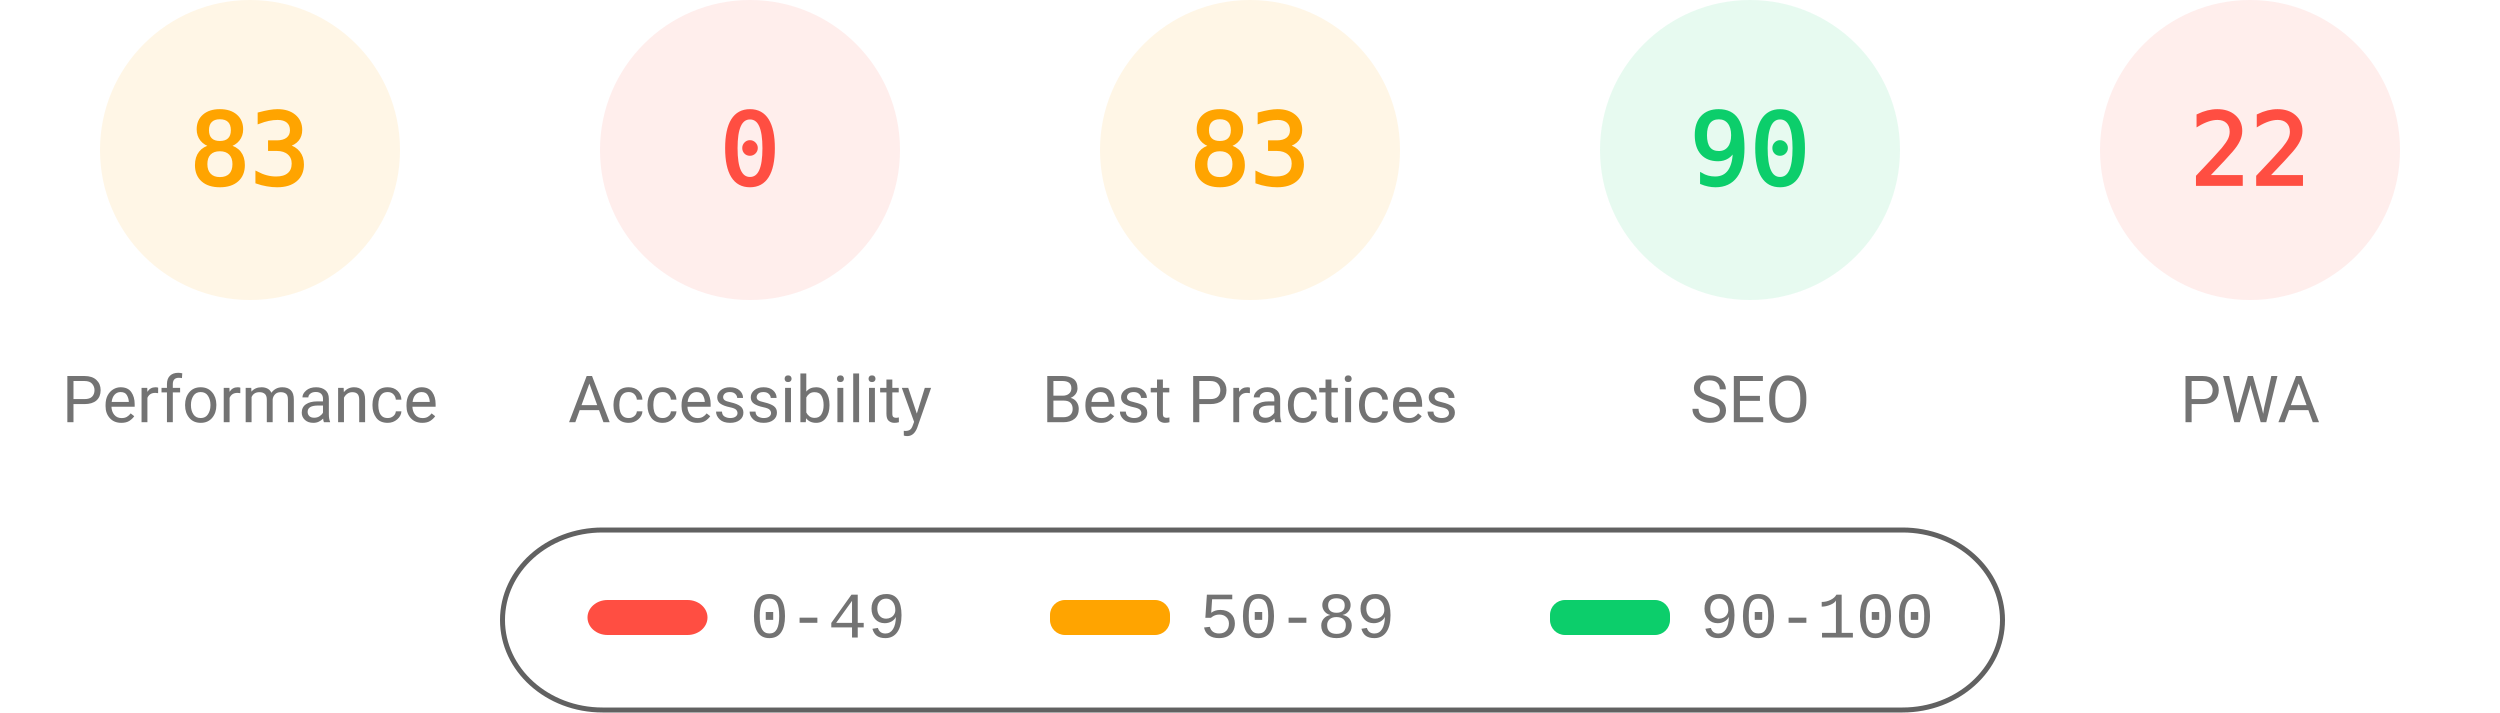
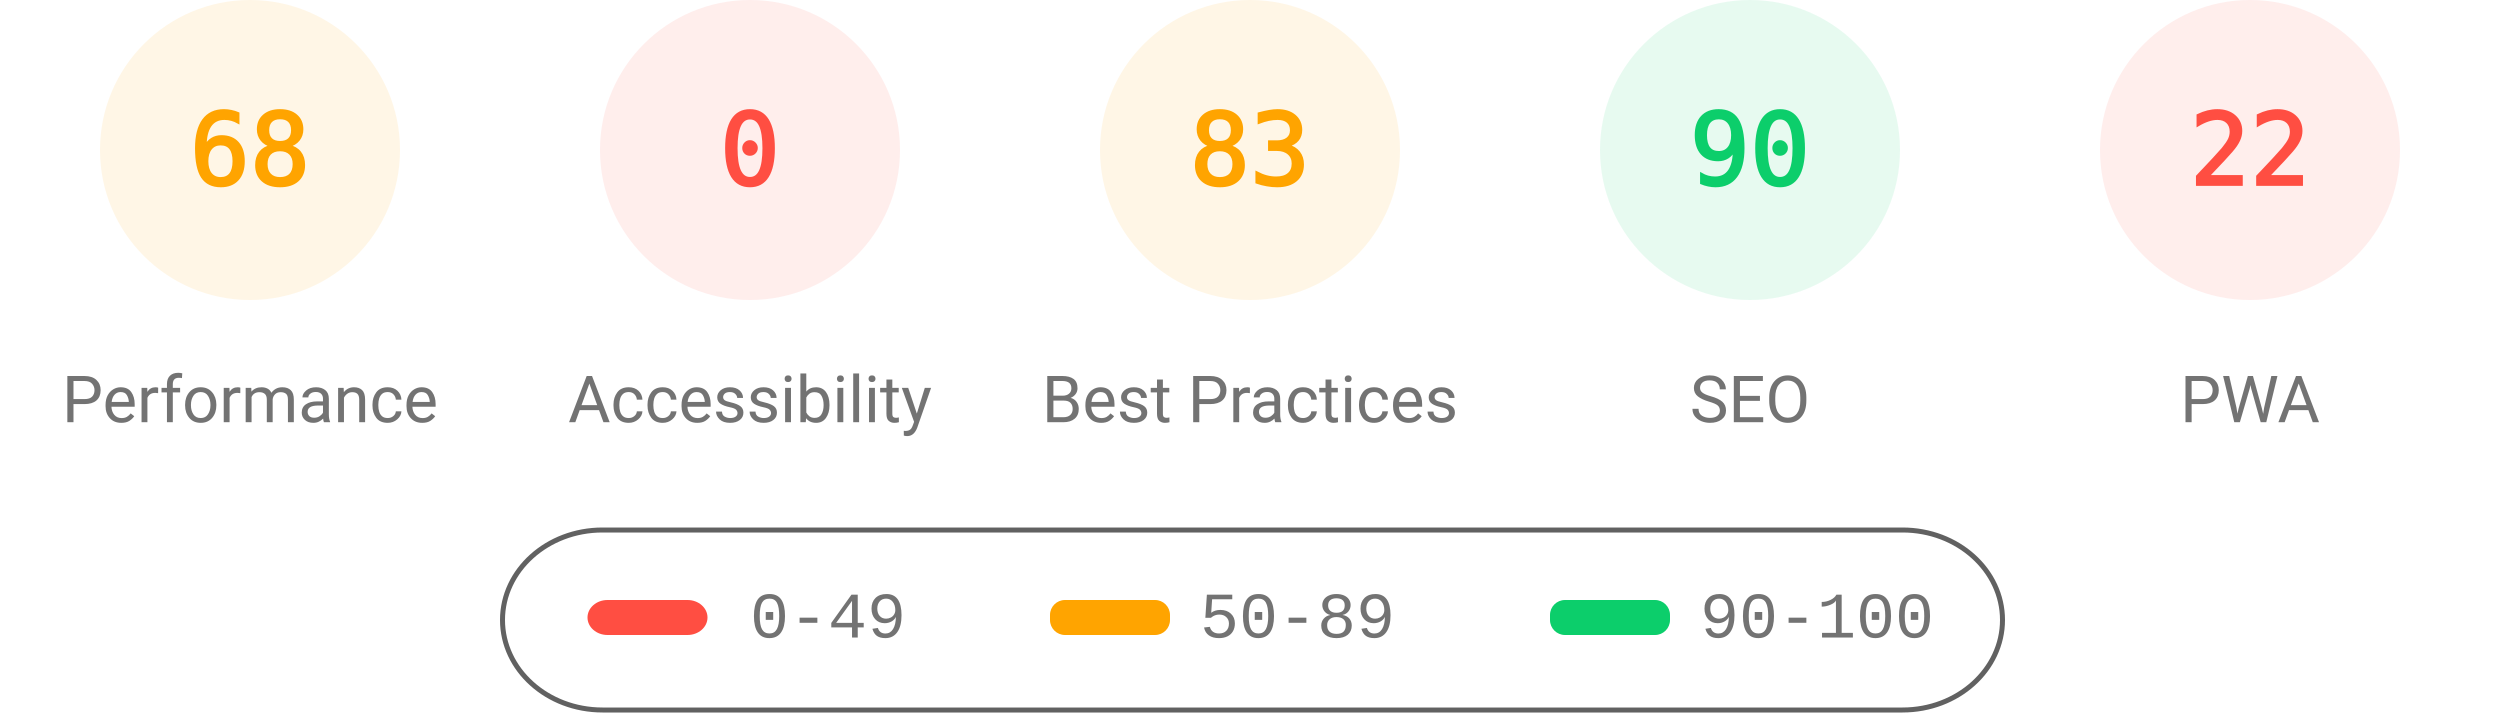
<svg xmlns="http://www.w3.org/2000/svg" fill="none" width="1000" height="285">
  <style>.gauge-base{opacity:.1}.gauge-arc{fill:none;animation-delay:250ms;stroke-linecap:round;transform:rotate(-90deg);transform-origin:100px 60px;animation:load-gauge 1s ease forwards}.guage-text{font-size:40px;font-family:monospace;text-align:center}.guage-red{color:#ff4e42;fill:#ff4e42;stroke:#ff4e42}.guage-orange{color:#ffa400;fill:#ffa400;stroke:#ffa400}.guage-green{color:#0cce6b;fill:#0cce6b;stroke:#0cce6b}.guage-undefined{color:#5c5c5c;fill:#5c5c5c;stroke:#5c5c5c}.guage-title{color:#737373;fill:#737373;stroke:none;font-size:26px;line-height:26px;font-family:Roboto,Halvetica,Arial,sans-serif}@keyframes load-gauge{from{stroke-dasharray:0 352.858}}</style>
  <svg class="guage-div guage-perf guage-orange" viewBox="0 0 200 200" width="200" height="200">
    <circle class="gauge-base" r="56" cx="100" cy="60" stroke-width="8" />
-     <circle class="gauge-arc guage-arc-1" r="56" cx="100" cy="60" stroke-width="8" style="stroke-dasharray:292.042,351.858" />
-     <text class="guage-text" x="100" y="60" alignment-baseline="central" dominant-baseline="central" text-anchor="middle">83</text>
+     <circle class="gauge-arc guage-arc-1" r="56" cx="100" cy="60" stroke-width="8" style="stroke-dasharray:239.263,351.858" />
+     <text class="guage-text" x="100" y="60" alignment-baseline="central" dominant-baseline="central" text-anchor="middle">68</text>
    <text class="guage-title" x="100" y="160" alignment-baseline="central" dominant-baseline="central" text-anchor="middle">Performance</text>
  </svg>
  <svg class="guage-div guage-acc guage-red" viewBox="0 0 200 200" width="200" height="200" x="200">
    <circle class="gauge-base" r="56" cx="100" cy="60" stroke-width="8" />
    <circle class="gauge-arc guage-arc-2" r="56" cx="100" cy="60" stroke-width="8" style="stroke-dasharray:0,351.858" />
    <text class="guage-text" x="100" y="60" alignment-baseline="central" dominant-baseline="central" text-anchor="middle">0</text>
    <text class="guage-title" x="100" y="160" alignment-baseline="central" dominant-baseline="central" text-anchor="middle">Accessibility</text>
  </svg>
  <svg class="guage-div guage-best guage-orange" viewBox="0 0 200 200" width="200" height="200" x="400">
    <circle class="gauge-base" r="56" cx="100" cy="60" stroke-width="8" />
    <circle class="gauge-arc guage-arc-3" r="56" cx="100" cy="60" stroke-width="8" style="stroke-dasharray:292.042,351.858" />
    <text class="guage-text" x="100" y="60" alignment-baseline="central" dominant-baseline="central" text-anchor="middle">83</text>
    <text class="guage-title" x="100" y="160" alignment-baseline="central" dominant-baseline="central" text-anchor="middle">Best Practices</text>
  </svg>
  <svg class="guage-div guage-seo guage-green" viewBox="0 0 200 200" width="200" height="200" x="600">
    <circle class="gauge-base" r="56" cx="100" cy="60" stroke-width="8" />
    <circle class="gauge-arc guage-arc-4" r="56" cx="100" cy="60" stroke-width="8" style="stroke-dasharray:316.672,351.858" />
    <text class="guage-text" x="100" y="60" alignment-baseline="central" dominant-baseline="central" text-anchor="middle">90</text>
    <text class="guage-title" x="100" y="160" alignment-baseline="central" dominant-baseline="central" text-anchor="middle">SEO</text>
  </svg>
  <svg class="guage-div guage-pwa guage-red" viewBox="0 0 200 200" width="200" height="200" x="800">
    <circle class="gauge-base" r="56" cx="100" cy="60" stroke-width="8" />
    <circle class="gauge-arc guage-arc-4" r="56" cx="100" cy="60" stroke-width="8" style="stroke-dasharray:77.409,351.858" />
    <text class="guage-text" x="100" y="60" alignment-baseline="central" dominant-baseline="central" text-anchor="middle">22</text>
    <text class="guage-title" x="100" y="160" alignment-baseline="central" dominant-baseline="central" text-anchor="middle">PWA</text>
  </svg>
  <svg width="604" height="76" x="200" y="210">
    <path fill="none" id="canvas_background" d="M-1-1h604v80H-1z" />
    <rect fill-opacity="0" stroke="#616161" stroke-width="2" rx="40" id="svg_2" height="72" width="600" y="2" x="1" fill="#000" />
    <rect stroke="#000" rx="8" id="svg_3" height="14" width="48" y="30" x="35" stroke-opacity="null" stroke-width="0" fill="#ff4e42" />
    <rect stroke="#000" rx="6" id="svg_4" height="14" width="48" y="30" x="220" stroke-opacity="null" stroke-width="0" fill="#ffa400" />
    <rect stroke="#000" rx="6" id="svg_5" height="14" width="48" y="30" x="420" stroke-opacity="null" stroke-width="0" fill="#0cce6b" />
    <text xml:space="preserve" text-anchor="start" font-family="'Courier New', Courier, monospace" font-size="26" id="svg_6" y="45" x="100" stroke-opacity="null" stroke-width="0" stroke="#000" fill="#737373">0-49</text>
    <text xml:space="preserve" text-anchor="start" font-family="'Courier New', Courier, monospace" font-size="26" id="svg_7" y="45" x="280" stroke-opacity="null" stroke-width="0" stroke="#000" fill="#737373">50-89</text>
    <text xml:space="preserve" text-anchor="start" font-family="'Courier New', Courier, monospace" font-size="26" id="svg_8" y="45" x="480" stroke-opacity="null" stroke-width="0" stroke="#000" fill="#737373">90-100</text>
  </svg>
</svg>
